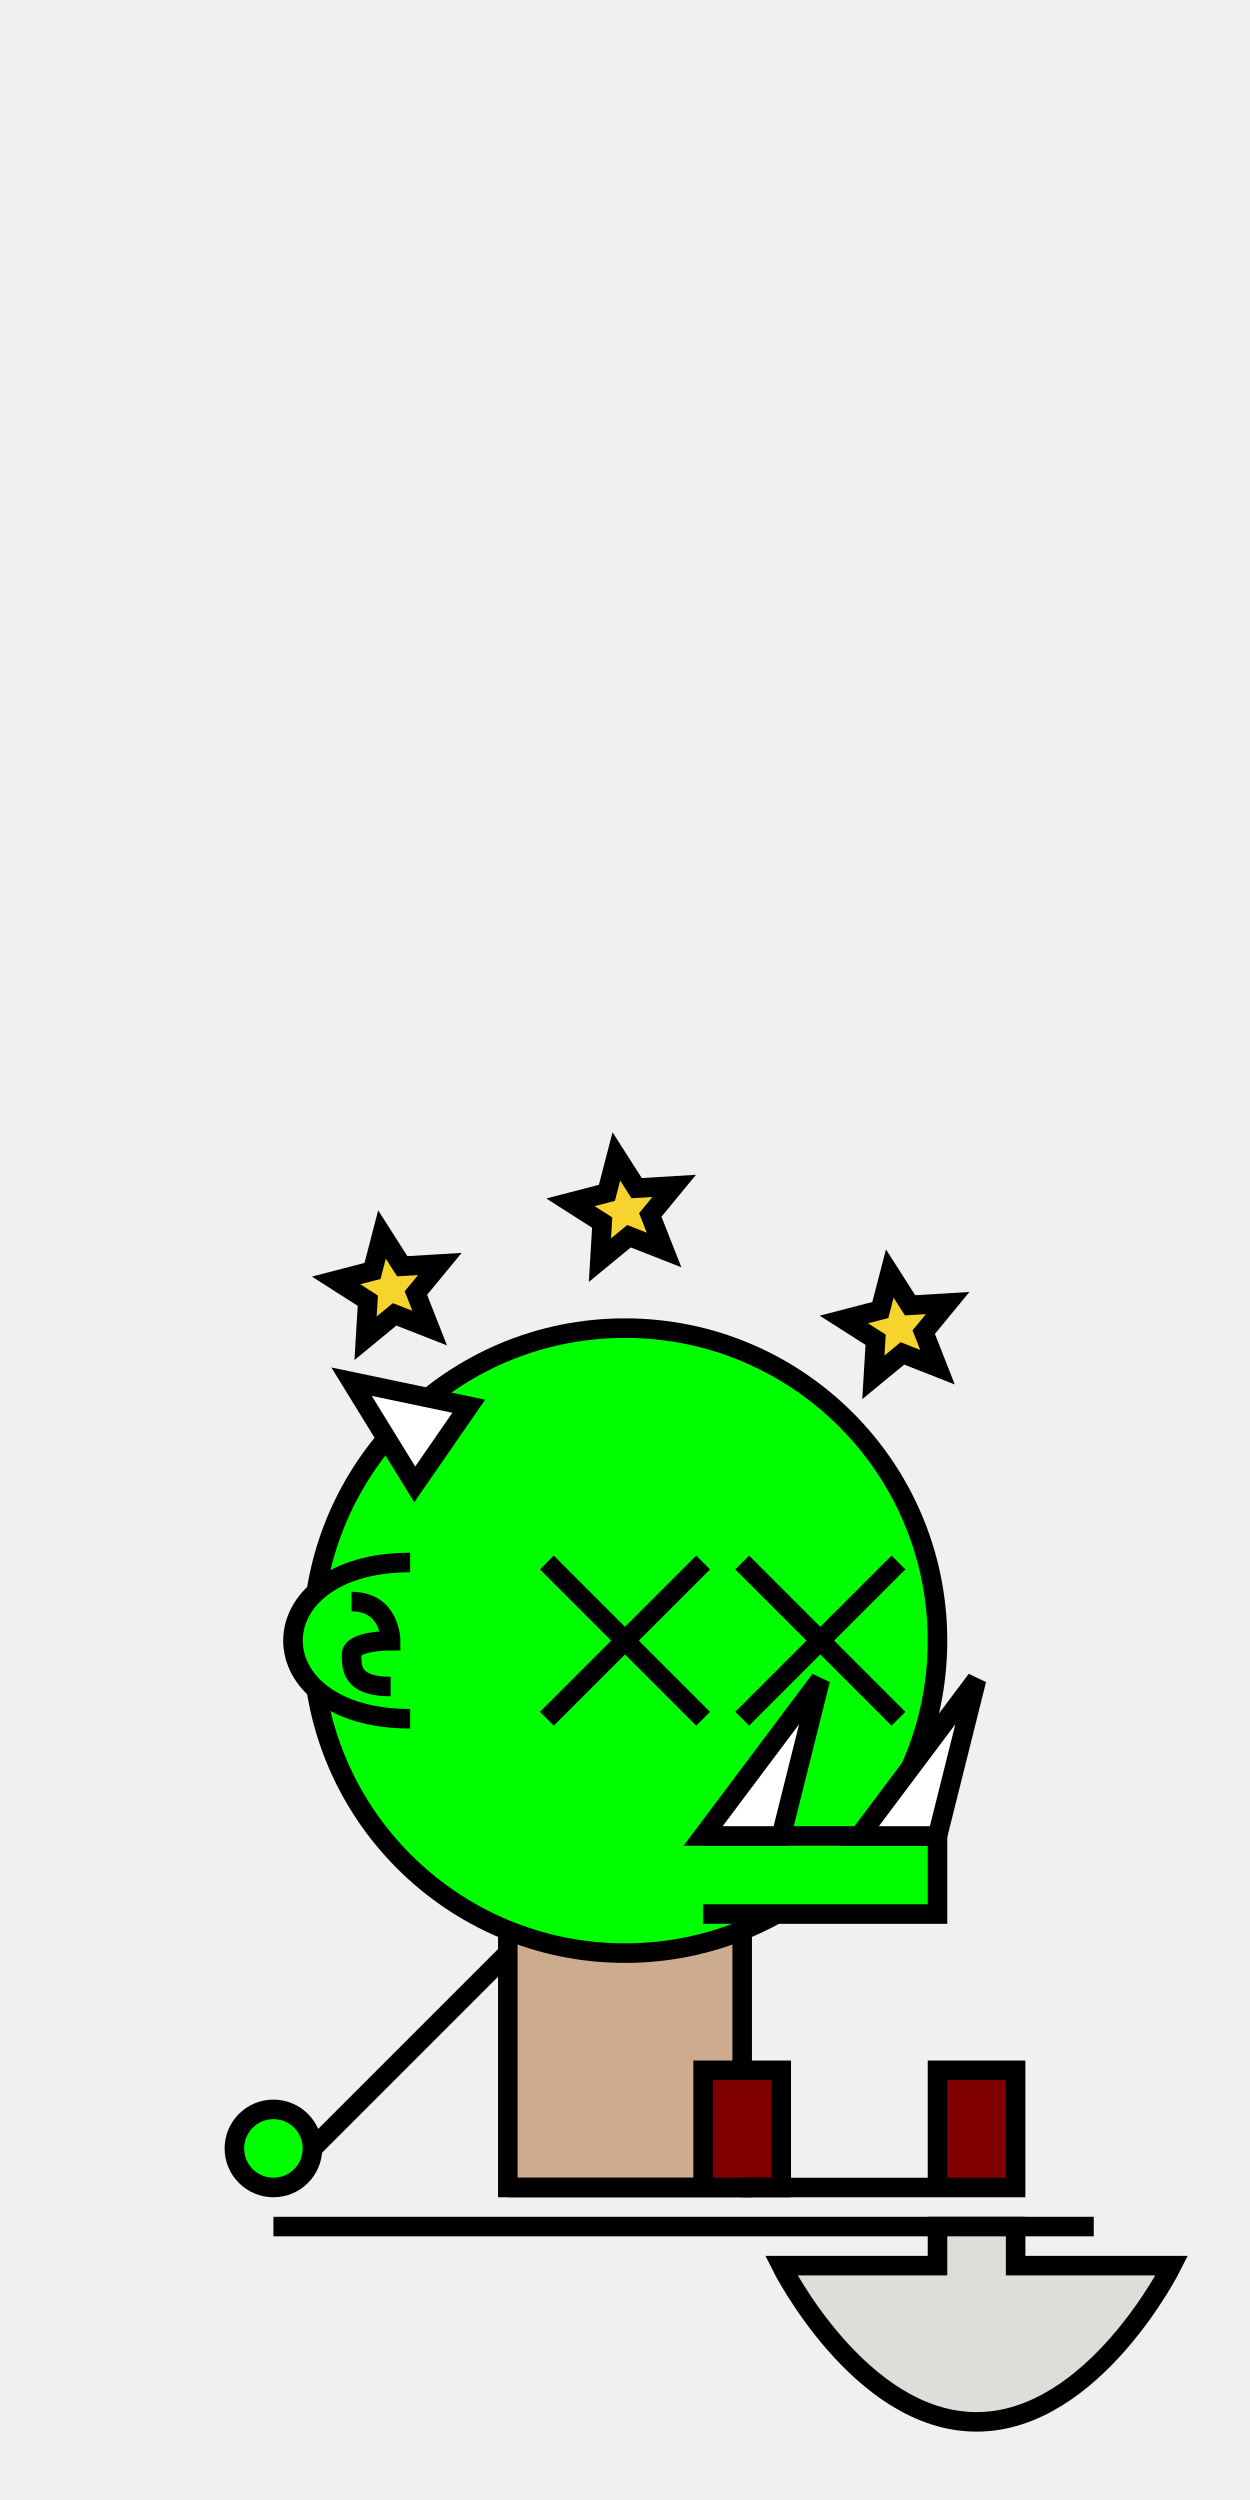
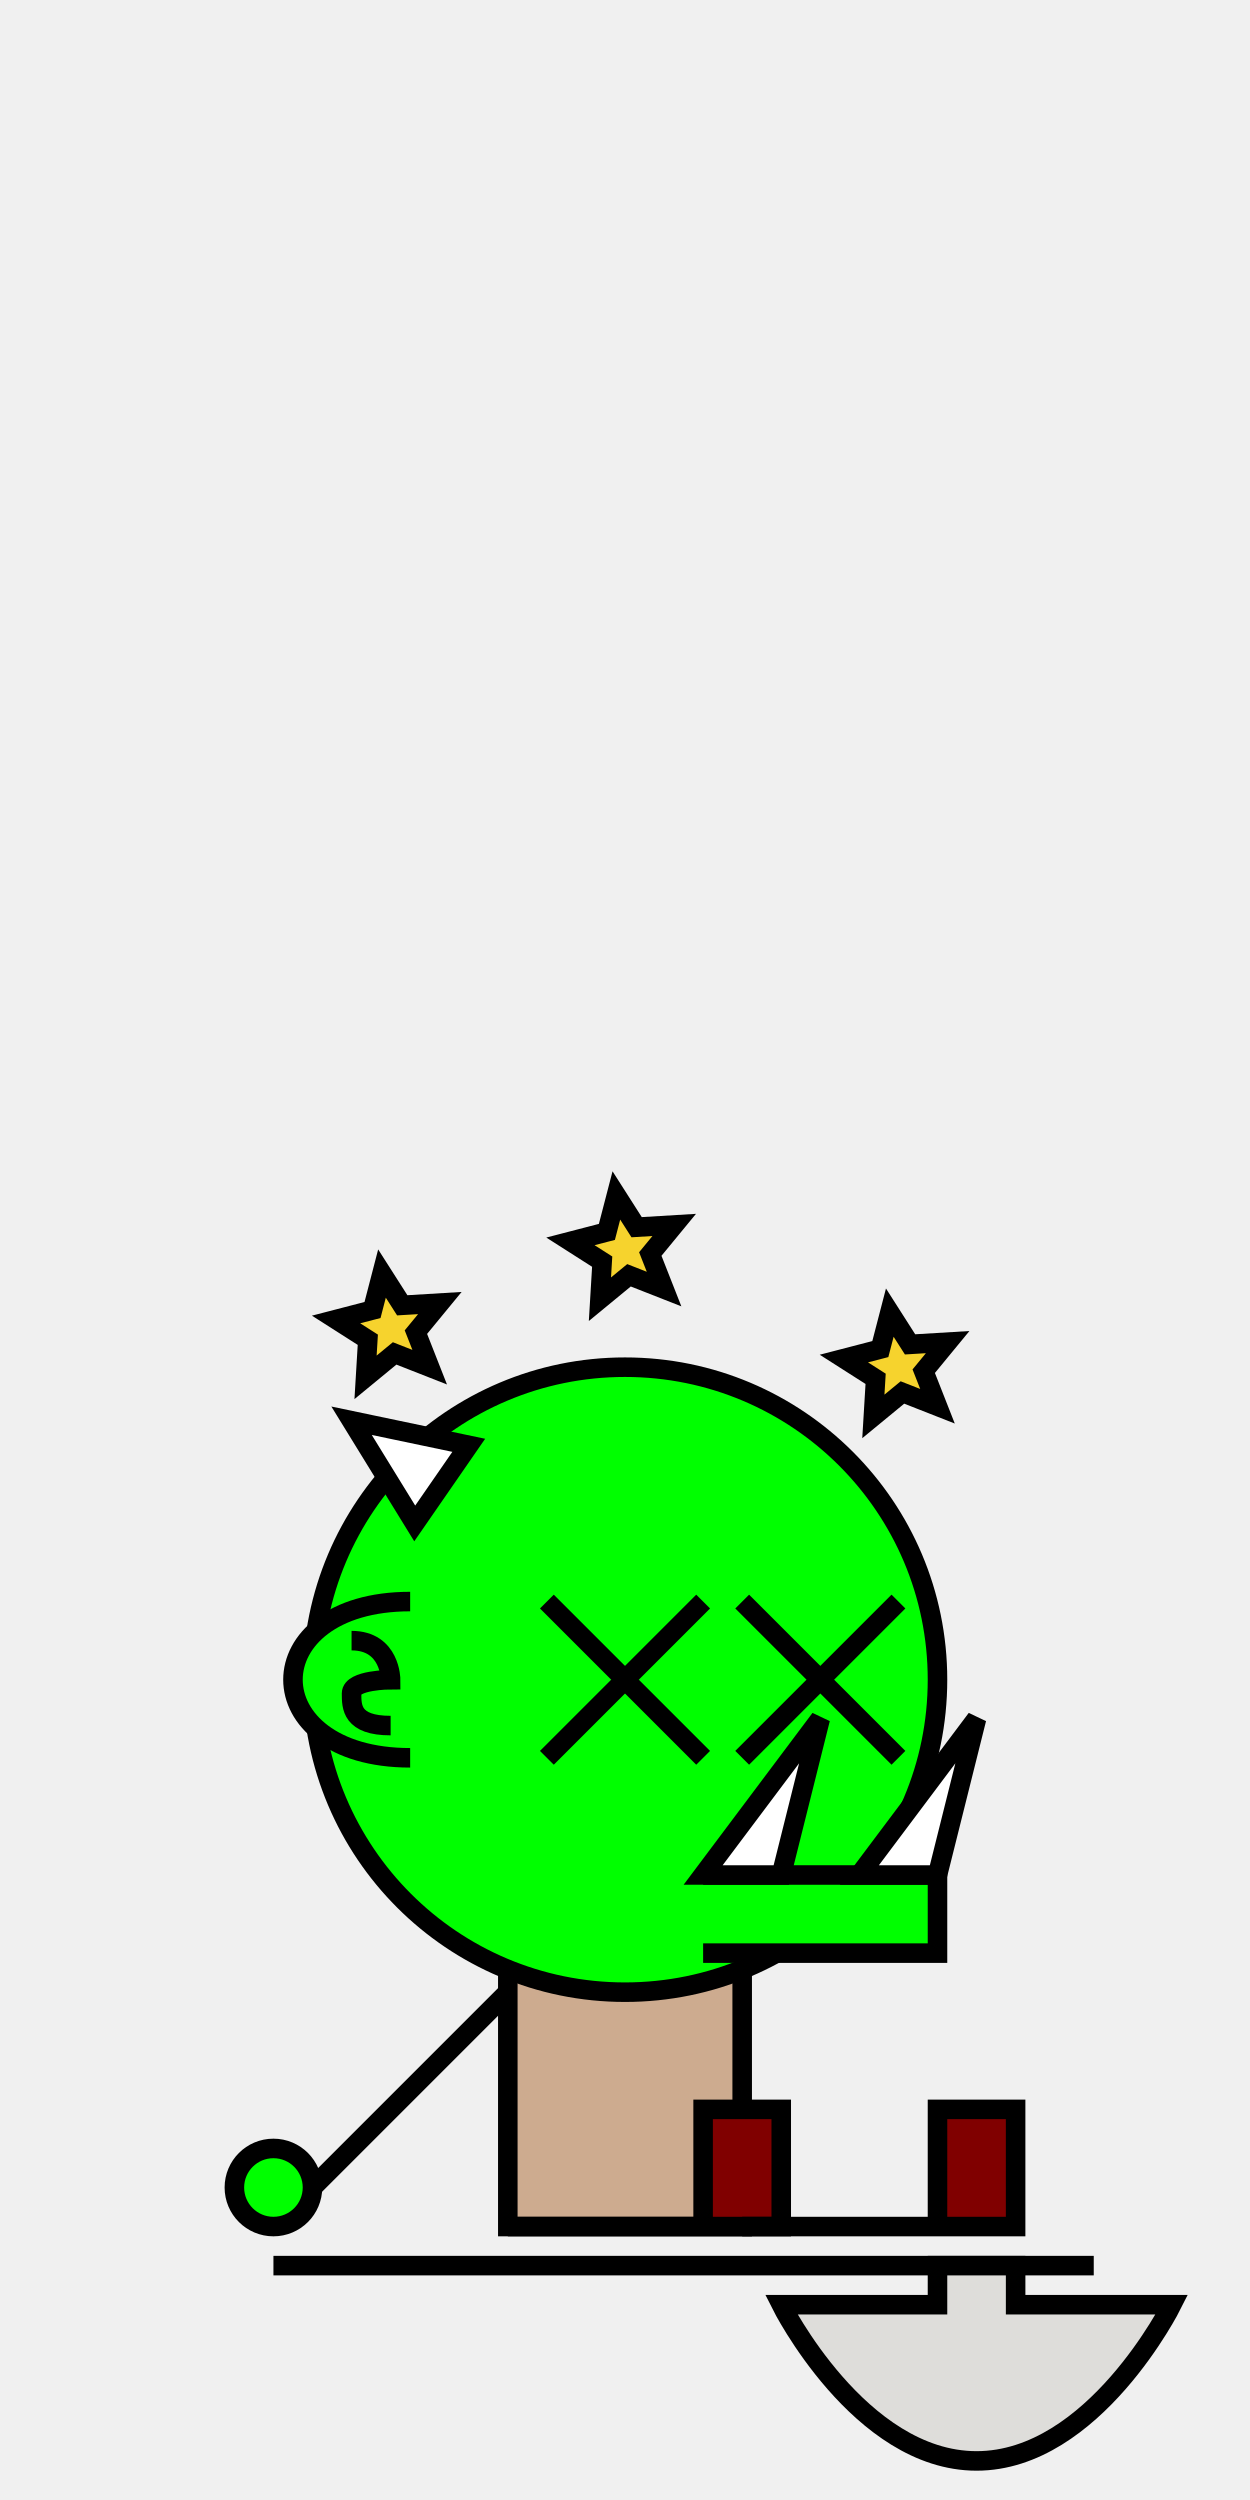
<svg xmlns="http://www.w3.org/2000/svg" width="512" height="1024" viewBox="0 0 135.467 270.933" version="1.1" id="svg1">
  <defs id="defs1" />
  <g id="layer1">
-     <rect style="fill:#cdab8f;stroke:#000000;stroke-width:2.117;stroke-dasharray:none" id="rect4" width="25.4" height="29.633" x="55.033" y="207.433" />
-     <circle style="fill:#00ff00;stroke:#000000;stroke-width:2.117;stroke-dasharray:none" id="path2" cx="67.733" cy="177.8" r="33.867" />
-     <path style="fill:#800000;stroke:#000000;stroke-width:2.117;stroke-dasharray:none" d="m 55.033,237.067 h 29.633 v -12.7 h -8.467 v 12.7 z" id="path4" />
-     <path style="fill:#800000;stroke:#000000;stroke-width:2.117;stroke-dasharray:none" d="m 80.433,237.067 29.633,1e-5 0,-12.7 H 101.6 v 12.7 z" id="path5" />
-     <path style="fill:#ffffff;stroke:#000000;stroke-width:2.117;stroke-dasharray:none" d="M 55.033,211.667 33.867,232.833" id="path6" />
-     <circle style="fill:#00ff00;fill-opacity:1;stroke:#000000;stroke-width:2.117;stroke-dasharray:none" id="path8" cx="29.633" cy="232.833" r="4.233" />
-     <path style="fill:#00ff00;stroke:#000000;stroke-width:2.117;stroke-dasharray:none;fill-opacity:1" d="m 44.45,186.267 c -8.467,0 -12.7,-4.233 -12.7,-8.467 0,-4.233 4.233,-8.467 12.7,-8.467" id="path13" />
-     <path style="fill:none;stroke:#000000;stroke-width:2.117;stroke-dasharray:none;fill-opacity:1" d="M 42.333,182.774 C 38.1,182.774 38.1,180.767 38.1,179.283 c 0,-1.483 4.233,-1.483 4.233,-1.483 0,0 0,-4.233 -4.233,-4.233" id="path14" />
-     <path style="fill:#ffffff;fill-opacity:1;stroke:#000000;stroke-width:2.117;stroke-opacity:1;stroke-dasharray:none" d="m 38.1,149.736 6.846,11.131 5.854,-8.467 z" id="path1" />
-     <path style="fill:#00ff00;fill-opacity:1;stroke:#000000;stroke-width:2.117;stroke-dasharray:none;stroke-opacity:1" d="m 76.2,207.433 25.4,-1e-5 v -8.467 l -25.4,0" id="path3" />
-     <path style="fill:#ffffff;fill-opacity:1;stroke:#000000;stroke-width:2.117;stroke-dasharray:none;stroke-opacity:1" d="m 101.6,198.967 4.233,-16.933 -12.7,16.933 z" id="path7" />
-     <path style="fill:#ffffff;fill-opacity:1;stroke:#000000;stroke-width:2.117;stroke-dasharray:none;stroke-opacity:1" d="M 29.633,241.3 H 118.533" id="path9" />
-     <path style="fill:#deddda;fill-opacity:1;stroke:#000000;stroke-width:2.117;stroke-dasharray:none;stroke-opacity:1" d="m 110.067,241.3 v 4.233 H 127 c 0,0 -8.467,16.933 -21.167,16.933 -12.7,0 -21.167,-16.933 -21.167,-16.933 H 101.6 v -4.233 z" id="path10" />
-     <path style="fill:#deddda;stroke:#000000;stroke-width:2.117" d="m 80.433,169.333 16.933,16.933" id="path11" />
-     <path style="fill:#deddda;stroke:#000000;stroke-width:2.117" d="M 80.433,186.267 97.367,169.333" id="path17" />
-     <path style="fill:#deddda;stroke:#000000;stroke-width:2.117" d="m 59.267,169.333 16.933,16.933" id="path11-2" />
-     <path style="fill:#deddda;stroke:#000000;stroke-width:2.117" d="M 59.267,186.267 76.2,169.333" id="path17-0" />
-     <path style="fill:#f6d32d;stroke:#000000;stroke-width:2.117" id="path18" d="m 101.6,148.167 -3.799,-1.493 -3.152,2.593 0.245,-4.074 -3.441,-2.196 3.951,-1.026 1.026,-3.951 2.196,3.441 4.074,-0.245 -2.593,3.152 z" />
-     <path style="fill:#f6d32d;stroke:#000000;stroke-width:2.117" id="path19" d="m 46.567,143.933 -3.799,-1.493 -3.152,2.593 0.245,-4.074 -3.441,-2.196 3.951,-1.026 1.026,-3.951 2.196,3.441 4.074,-0.245 -2.593,3.152 z" />
-     <path style="fill:#f6d32d;stroke:#000000;stroke-width:2.117" id="path20" d="m 71.967,135.467 -3.799,-1.493 -3.152,2.594 0.245,-4.074 -3.441,-2.196 3.951,-1.026 1.026,-3.951 2.196,3.441 4.074,-0.245 -2.593,3.152 z" />
-     <path style="fill:#ffffff;fill-opacity:1;stroke:#000000;stroke-width:2.117;stroke-dasharray:none;stroke-opacity:1" d="m 84.667,198.967 4.233,-16.933 -12.7,16.933 z" id="path7-3-3" />
+     <rect style="fill:#cdab8f;stroke:#000000;stroke-width:2.117;stroke-dasharray:none" id="rect4" width="25.4" height="29.633" x="55.033" y="211.667" />
+     <circle style="fill:#00ff00;stroke:#000000;stroke-width:2.117;stroke-dasharray:none" id="path2" cx="67.733" cy="182.033" r="33.867" />
+     <path style="fill:#800000;stroke:#000000;stroke-width:2.117;stroke-dasharray:none" d="m 55.033,241.3 h 29.633 v -12.7 h -8.467 v 12.7 z" id="path4" />
+     <path style="fill:#800000;stroke:#000000;stroke-width:2.117;stroke-dasharray:none" d="m 80.433,241.3 29.633,1e-5 V 228.6 H 101.6 v 12.7 z" id="path5" />
+     <path style="fill:#ffffff;stroke:#000000;stroke-width:2.117;stroke-dasharray:none" d="M 55.033,215.9 33.867,237.067" id="path6" />
+     <circle style="fill:#00ff00;fill-opacity:1;stroke:#000000;stroke-width:2.117;stroke-dasharray:none" id="path8" cx="29.633" cy="237.067" r="4.233" />
+     <path style="fill:#00ff00;fill-opacity:1;stroke:#000000;stroke-width:2.117;stroke-dasharray:none" d="m 44.45,190.5 c -8.467,0 -12.7,-4.233 -12.7,-8.467 0,-4.233 4.233,-8.467 12.7,-8.467" id="path13" />
+     <path style="fill:none;fill-opacity:1;stroke:#000000;stroke-width:2.117;stroke-dasharray:none" d="m 42.333,187.007 c -4.233,0 -4.233,-2.007 -4.233,-3.49 0,-1.483 4.233,-1.483 4.233,-1.483 0,0 0,-4.233 -4.233,-4.233" id="path14" />
+     <path style="fill:#ffffff;fill-opacity:1;stroke:#000000;stroke-width:2.117;stroke-dasharray:none;stroke-opacity:1" d="m 38.1,153.969 6.846,11.131 5.854,-8.467 z" id="path1" />
+     <path style="fill:#00ff00;fill-opacity:1;stroke:#000000;stroke-width:2.117;stroke-dasharray:none;stroke-opacity:1" d="m 76.2,211.667 25.4,-1e-5 v -8.467 H 76.2" id="path3" />
+     <path style="fill:#ffffff;fill-opacity:1;stroke:#000000;stroke-width:2.117;stroke-dasharray:none;stroke-opacity:1" d="m 101.6,203.2 4.233,-16.933 -12.7,16.933 z" id="path7" />
+     <path style="fill:#ffffff;fill-opacity:1;stroke:#000000;stroke-width:2.117;stroke-dasharray:none;stroke-opacity:1" d="M 29.633,245.533 H 118.533" id="path9" />
+     <path style="fill:#deddda;fill-opacity:1;stroke:#000000;stroke-width:2.117;stroke-dasharray:none;stroke-opacity:1" d="m 110.067,245.533 v 4.233 H 127 c 0,0 -8.467,16.933 -21.167,16.933 -12.7,0 -21.167,-16.933 -21.167,-16.933 H 101.6 v -4.233 z" id="path10" />
+     <path style="fill:#deddda;stroke:#000000;stroke-width:2.117" d="m 80.433,173.567 16.933,16.933" id="path11" />
+     <path style="fill:#deddda;stroke:#000000;stroke-width:2.117" d="M 80.433,190.5 97.367,173.567" id="path17" />
+     <path style="fill:#deddda;stroke:#000000;stroke-width:2.117" d="m 59.267,173.567 16.933,16.933" id="path11-2" />
+     <path style="fill:#deddda;stroke:#000000;stroke-width:2.117" d="M 59.267,190.5 76.2,173.567" id="path17-0" />
+     <path style="fill:#f6d32d;stroke:#000000;stroke-width:2.117" id="path18" d="m 101.6,148.167 -3.799,-1.493 -3.152,2.593 0.245,-4.074 -3.441,-2.196 3.951,-1.026 1.026,-3.951 2.196,3.441 4.074,-0.245 -2.593,3.152 z" transform="translate(5.957122e-6,4.233329)" />
+     <path style="fill:#f6d32d;stroke:#000000;stroke-width:2.117" id="path19" d="m 46.567,143.933 -3.799,-1.493 -3.152,2.593 0.245,-4.074 -3.441,-2.196 3.951,-1.026 1.026,-3.951 2.196,3.441 4.074,-0.245 -2.593,3.152 z" transform="translate(5.957122e-6,4.233329)" />
+     <path style="fill:#f6d32d;stroke:#000000;stroke-width:2.117" id="path20" d="m 71.967,135.467 -3.799,-1.493 -3.152,2.594 0.245,-4.074 -3.441,-2.196 3.951,-1.026 1.026,-3.951 2.196,3.441 4.074,-0.245 -2.593,3.152 z" transform="translate(5.957122e-6,4.233329)" />
+     <path style="fill:#ffffff;fill-opacity:1;stroke:#000000;stroke-width:2.117;stroke-dasharray:none;stroke-opacity:1" d="m 84.667,203.2 4.233,-16.933 -12.7,16.933 z" id="path7-3-3" />
  </g>
</svg>
